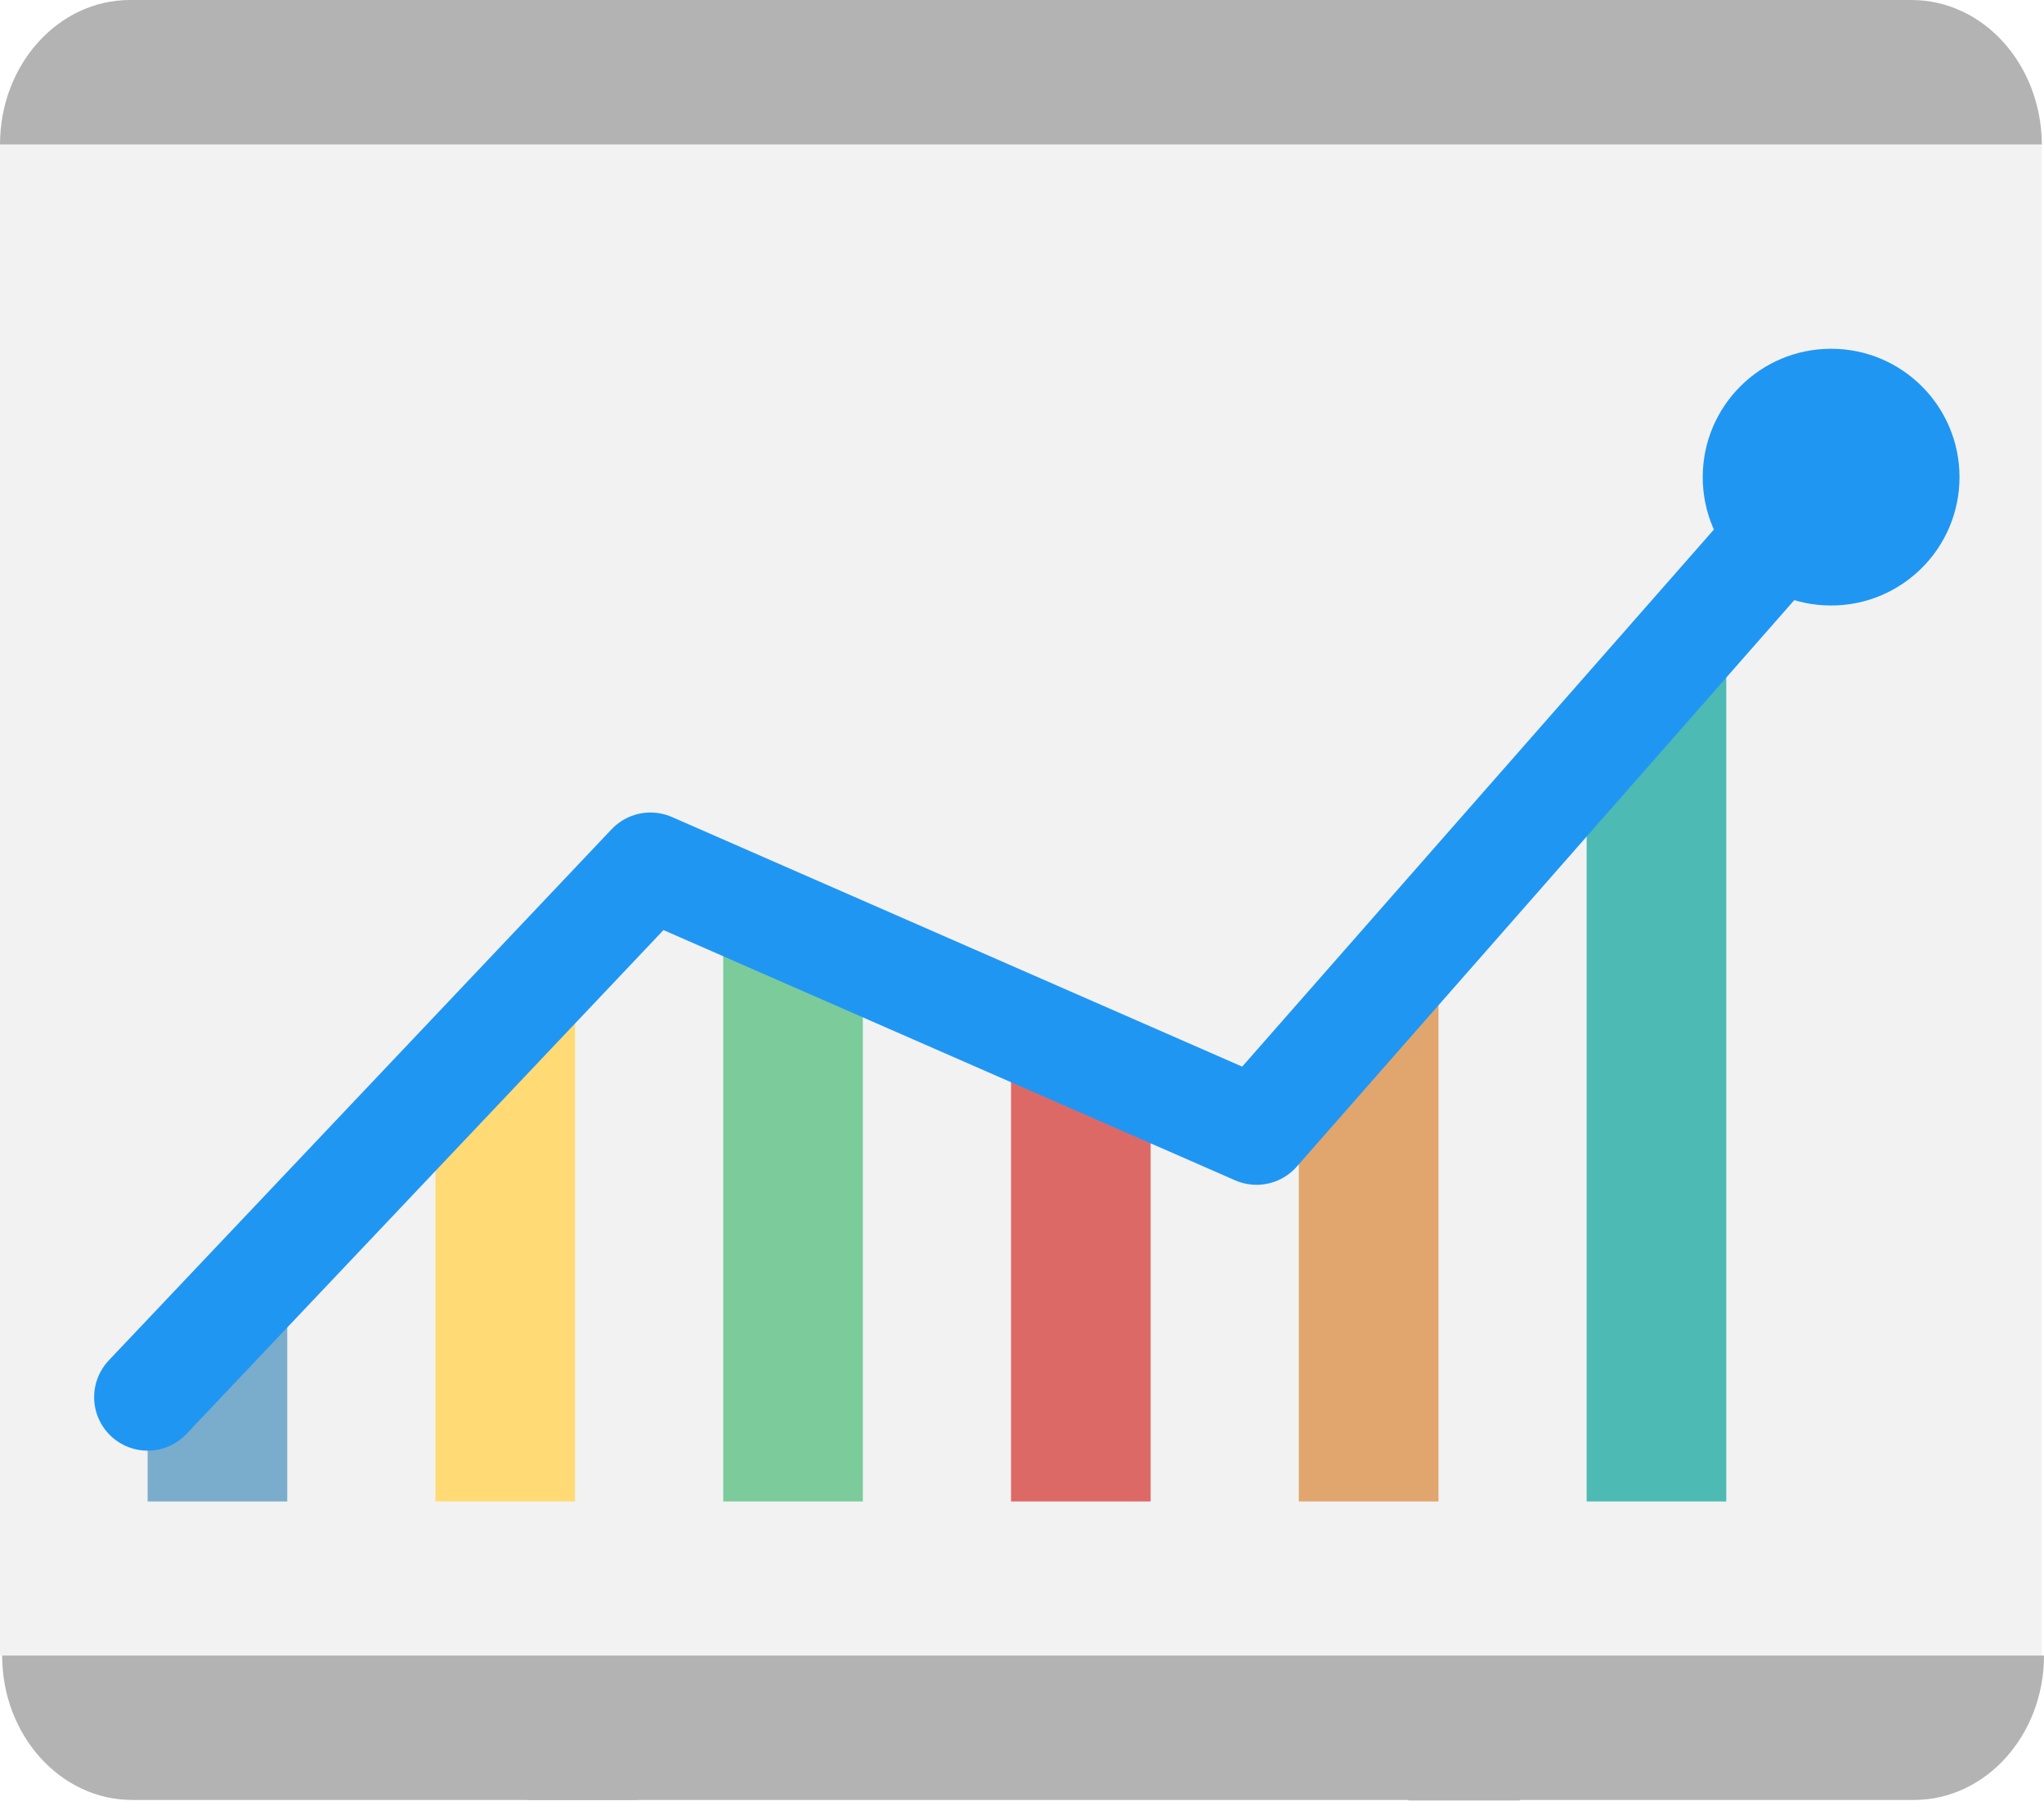
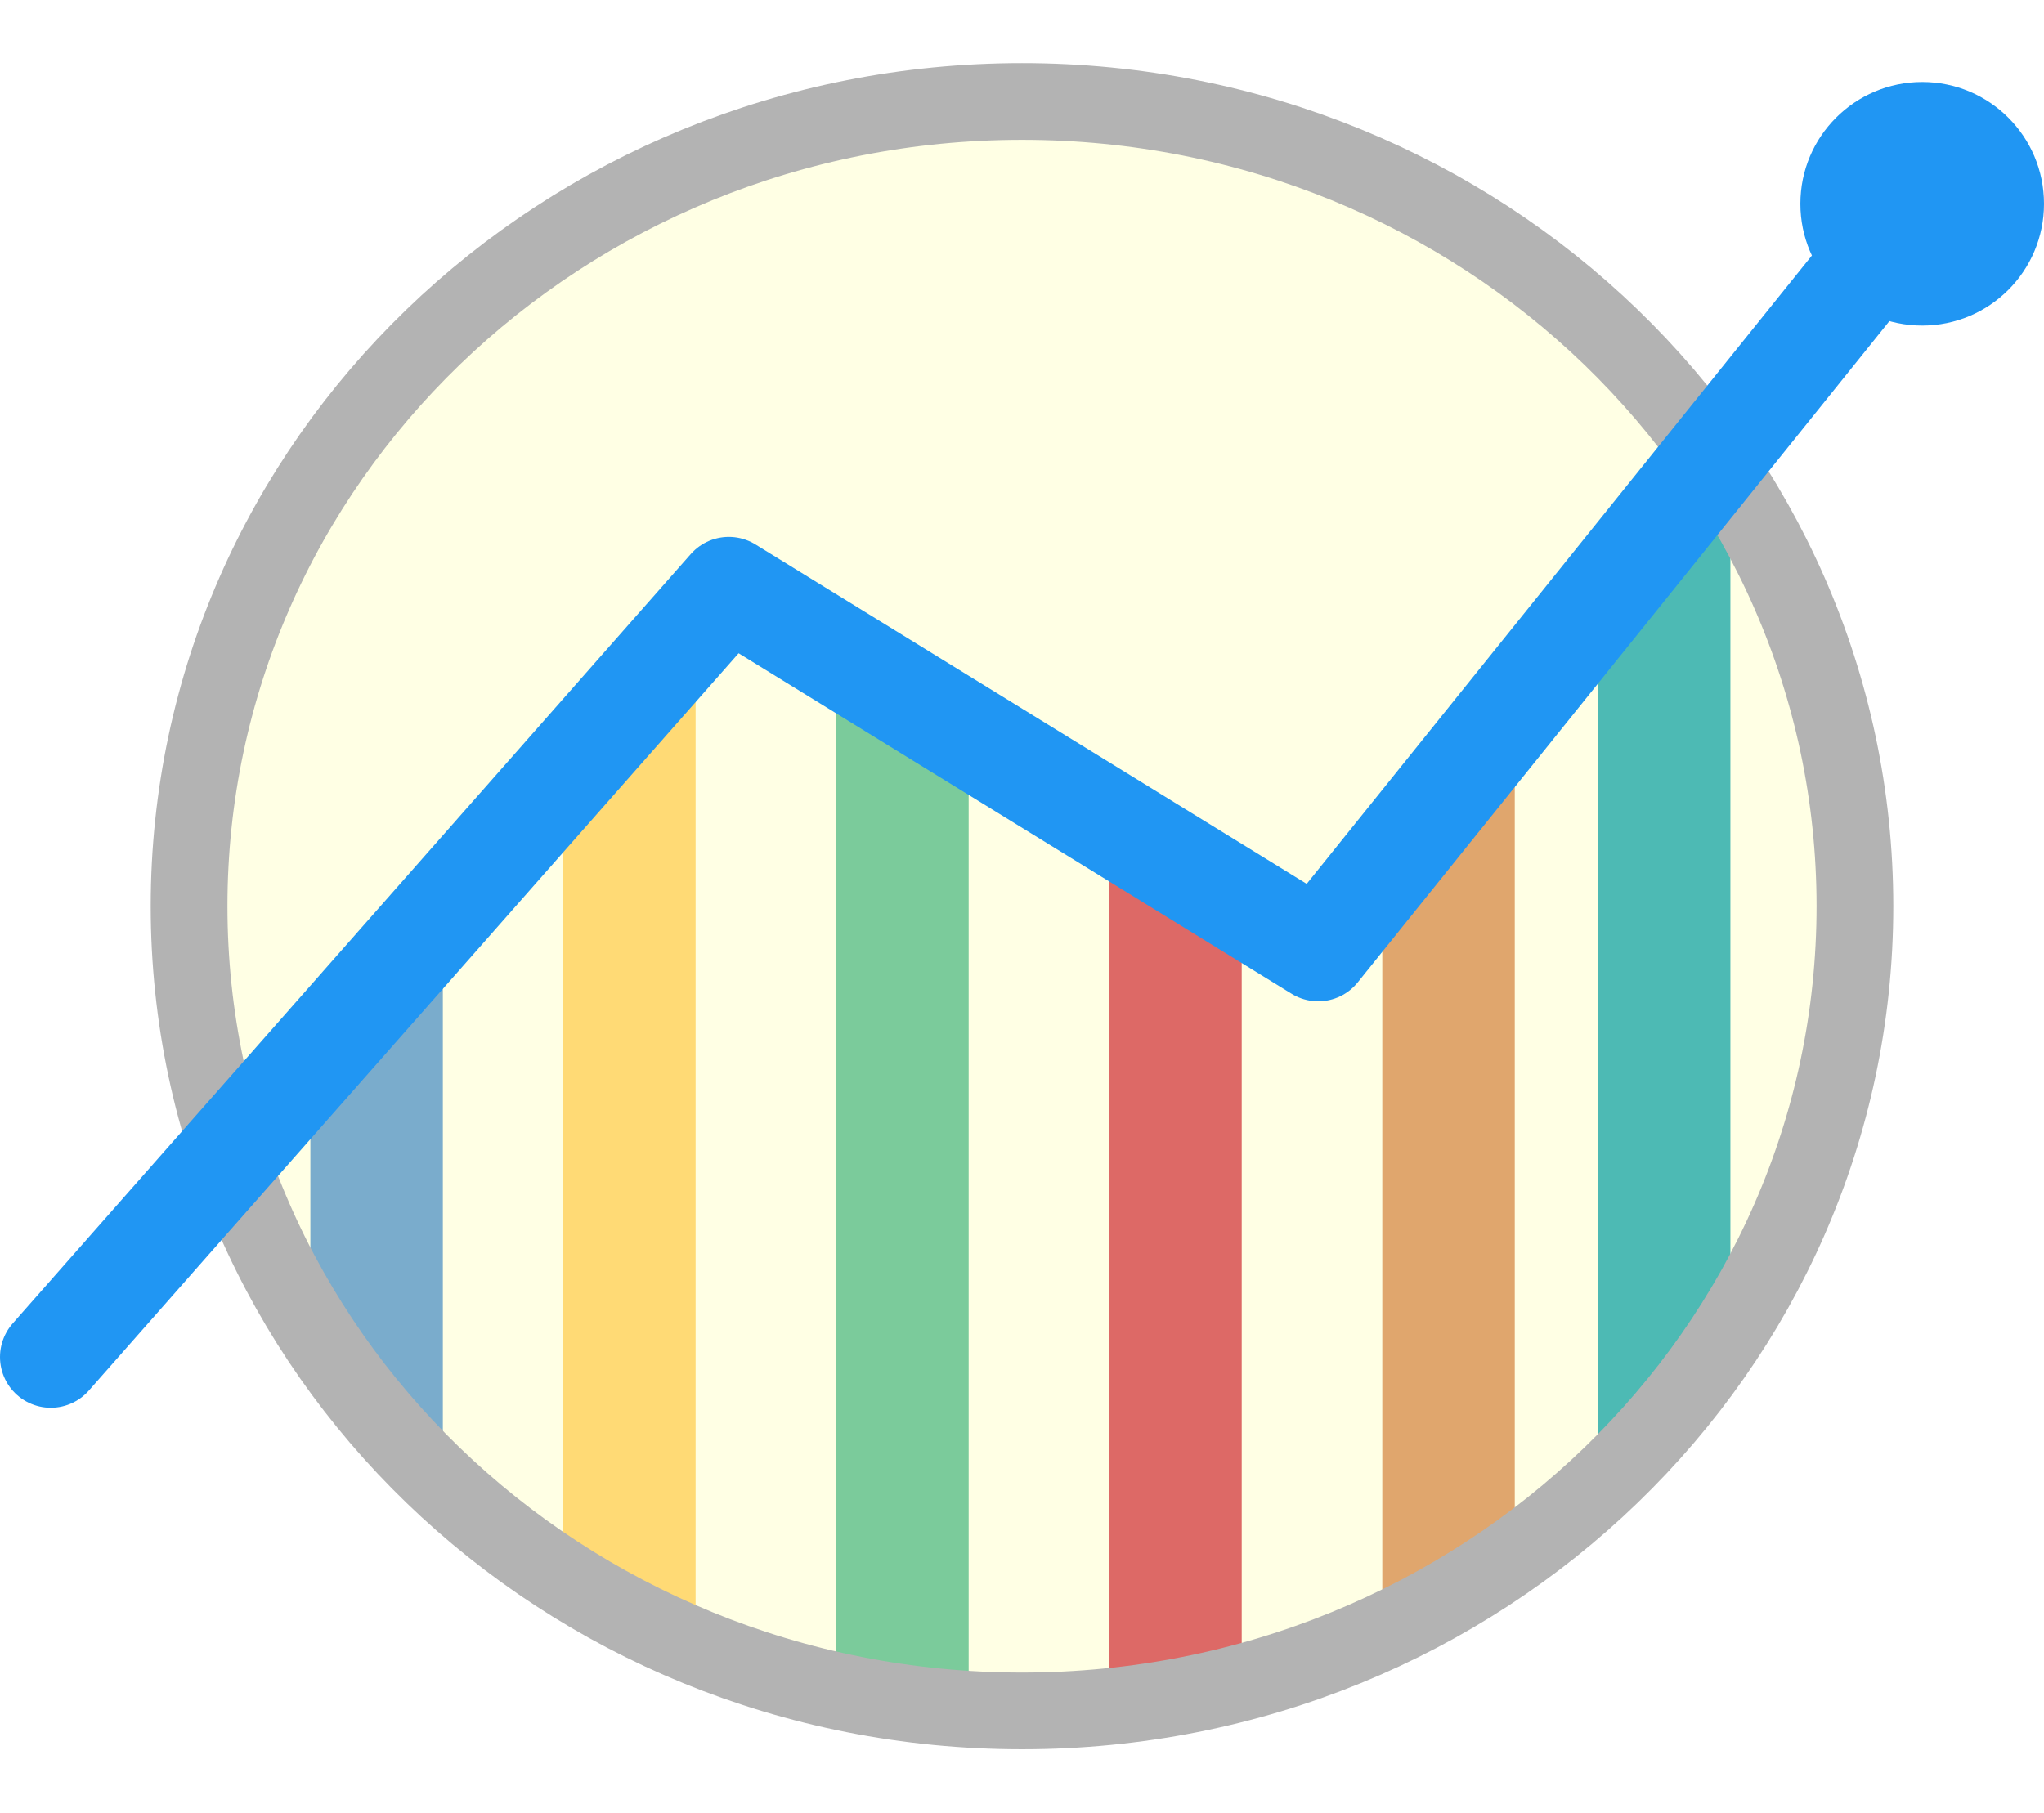
- <svg xmlns="http://www.w3.org/2000/svg" id="master-artboard" viewBox="0 0 382.09 336.6" version="1.1" x="0px" y="0px" width="382.09" height="336.6">
-   <defs id="defs966" />
-   <g id="g869" transform="translate(-311.305,-453.9)">
-     <path d="m 311.305,480.9 h 381.69 v 282.5 h -381.69 z" class="st0" style="fill:#f2f2f2;stroke-width:1" id="path833" />
-     <path class="st1" d="m 668.605,453.9 h -333 c -13.41,0 -24.3,12.1 -24.3,27 v 0 h 381.69 v 0 c -0.09,-14.9 -10.89,-27 -24.39,-27 z" style="fill:#b3b3b3;stroke-width:1" id="path835" />
-     <path class="st1" d="m 669.095,790.4 h -333.09 c -13.41,0 -24.3,-12.1 -24.3,-27 v 0 h 381.69 v 0 c 0,14.9 -10.89,27 -24.3,27 z" style="fill:#b3b3b3;stroke-width:1" id="path837" />
-     <path d="m 677.6,543.1 a 24,24 0 0 1 -24,24 24,24 0 0 1 -24,-24 24,24 0 0 1 24,-24 24,24 0 0 1 24,24 z" class="st2" style="fill:#2096f3;fill-opacity:1" id="path839" />
-     <path class="st1" d="m 590.7,774.2 c -1.5,-5.3 -7.1,-8.4 -12.4,-6.8 -5.3,1.5 -8.4,7.1 -6.8,12.4 l 3.1,10.7 h 20.8 z" style="fill:#b3b3b3" id="path843" />
-     <path class="st1" d="m 433.7,779.7 c 1.5,-5.3 -1.5,-10.8 -6.8,-12.4 -5.3,-1.5 -10.8,1.5 -12.4,6.8 l -4.7,16.3 h 20.8 z" style="fill:#b3b3b3" id="path847" />
-     <g id="g865">
-       <path d="M 365,734.6 V 687.5 l -26.1,27.6 v 19.5 z" class="st5" style="fill:#7aaccc" id="path853" />
-       <path d="m 418.8,734.6 v -104 l -26.1,27.6 v 76.4 z" class="st6" style="fill:#ffda75" id="path855" />
-       <path d="M 472.6,734.6 V 633.2 l -26.1,-11.5 v 112.9 z" class="st7" style="fill:#7bcb9b" id="path857" />
-       <path d="m 526.4,734.6 v -77.9 l -26.1,-11.4 v 89.3 z" class="st8" style="fill:#dd6966" id="path859" />
-       <path d="M 580.2,734.6 V 626.7 l -26.1,29.7 v 78.2 z" class="st9" style="fill:#e0a66d" id="path861" />
-       <path d="M 634,734.6 V 565.4 l -26.1,29.7 v 139.5 z" class="st10" style="fill:#4dbab4" id="path863" />
+ <svg xmlns="http://www.w3.org/2000/svg" xmlns:ns1="http://www.openswatchbook.org/uri/2009/osb" id="master-artboard" viewBox="0 0 402.729 357.176" version="1.1" x="0px" y="0px" width="402.729" height="357.176">
+   <defs id="defs966">
+     <marker style="overflow:visible" id="Arrow1Lstart" refX="0.0" refY="0.0" orient="auto">
+       <path transform="scale(0.8) translate(12.5,0)" style="fill-rule:evenodd;stroke:#b3b3b3;stroke-width:1pt;stroke-opacity:1;fill:#b3b3b3;fill-opacity:1" d="M 0.0,0.0 L 5.0,-5.0 L -12.5,0.0 L 5.0,5.0 L 0.0,0.0 z " id="path851" />
+     </marker>
+     <linearGradient id="linearGradient911" ns1:paint="solid">
+       <stop style="stop-color:#f2f2f2;stop-opacity:1;" offset="0" id="stop909" />
+     </linearGradient>
+   </defs>
+   <g id="g869" transform="translate(-307.544,-443.6119)" style="display:inline">
+     <ellipse style="display:inline;mix-blend-mode:darken;fill:#ffffe4;fill-opacity:1;fill-rule:nonzero;stroke:none;stroke-width:15.118;stroke-linecap:round;stroke-linejoin:round;stroke-miterlimit:4;stroke-dasharray:none;stroke-opacity:1;paint-order:stroke fill markers" id="ellipse897-6" cx="508.909" cy="622.2" rx="164.112" ry="158.588" />
+     <g id="g865" style="display:inline" transform="translate(25.79899,-45.7193)">
+       <path d="m 369,773.491 v -97.305 l -26.1,32.523 v 37.912 z" class="st5" style="display:inline;fill:#7aaccc;stroke-width:1" id="path853" />
+       <path d="M 418.8,806.346 V 624.943 l -26.1,21.979 v 159.425 z" class="st6" style="fill:#ffda75;stroke-width:1" id="path855" />
+       <path d="M 472.6,821.963 V 642.099 L 446.5,621.7 v 200.263 z" class="st7" style="fill:#7bcb9b;stroke-width:1" id="path857" />
+       <path d="M 526.4,822.067 V 667.866 L 500.3,645.3 v 176.767 z" class="st8" style="fill:#dd6966;stroke-width:1" id="path859" />
+       <path d="M 580.2,792.854 V 626.7 l -26.1,45.735 v 138.097 z" class="st9" style="fill:#e0a66d;stroke-width:1" id="path861" />
+       <path d="M 622.686,761.385 V 580.249 l -26.1,31.795 v 176.211 z" class="st10" style="display:inline;fill:#4dbab4;stroke-width:1" id="path863" />
    </g>
-     <path d="m 338.9,715.1 94,-99.3 113.3,49.6 107.4,-122.3" class="st11" style="display:inline;fill:none;fill-opacity:1;stroke:#2096f3;stroke-width:20;stroke-linecap:round;stroke-linejoin:round;stroke-miterlimit:10;stroke-opacity:1" id="path867" />
+     <ellipse style="display:inline;mix-blend-mode:normal;fill:none;fill-opacity:1;fill-rule:nonzero;stroke:#b3b3b3;stroke-width:15.118;stroke-linecap:round;stroke-linejoin:round;stroke-miterlimit:4;stroke-dasharray:none;stroke-opacity:1;paint-order:stroke fill markers" id="ellipse897" cx="508.909" cy="622.2" rx="164.112" ry="158.588" />
+     <g id="g948" transform="translate(20.36332,-48.59951)" style="display:inline">
+       <path d="m 689.91,532.372 a 24,24 0 0 1 -24,24 24,24 0 0 1 -24,-24 24,24 0 0 1 24,-24 24,24 0 0 1 24,24 z" class="st2" style="display:inline;fill:#2096f3;fill-opacity:1" id="path839" />
+       <path d="M 297.181,759.648 430.779,608.022 546.907,679.542 654.307,545.928" class="st11" style="display:inline;fill:none;fill-opacity:1;stroke:#2096f3;stroke-width:20;stroke-linecap:round;stroke-linejoin:round;stroke-miterlimit:10;stroke-opacity:1" id="path867" />
+     </g>
  </g>
</svg>
